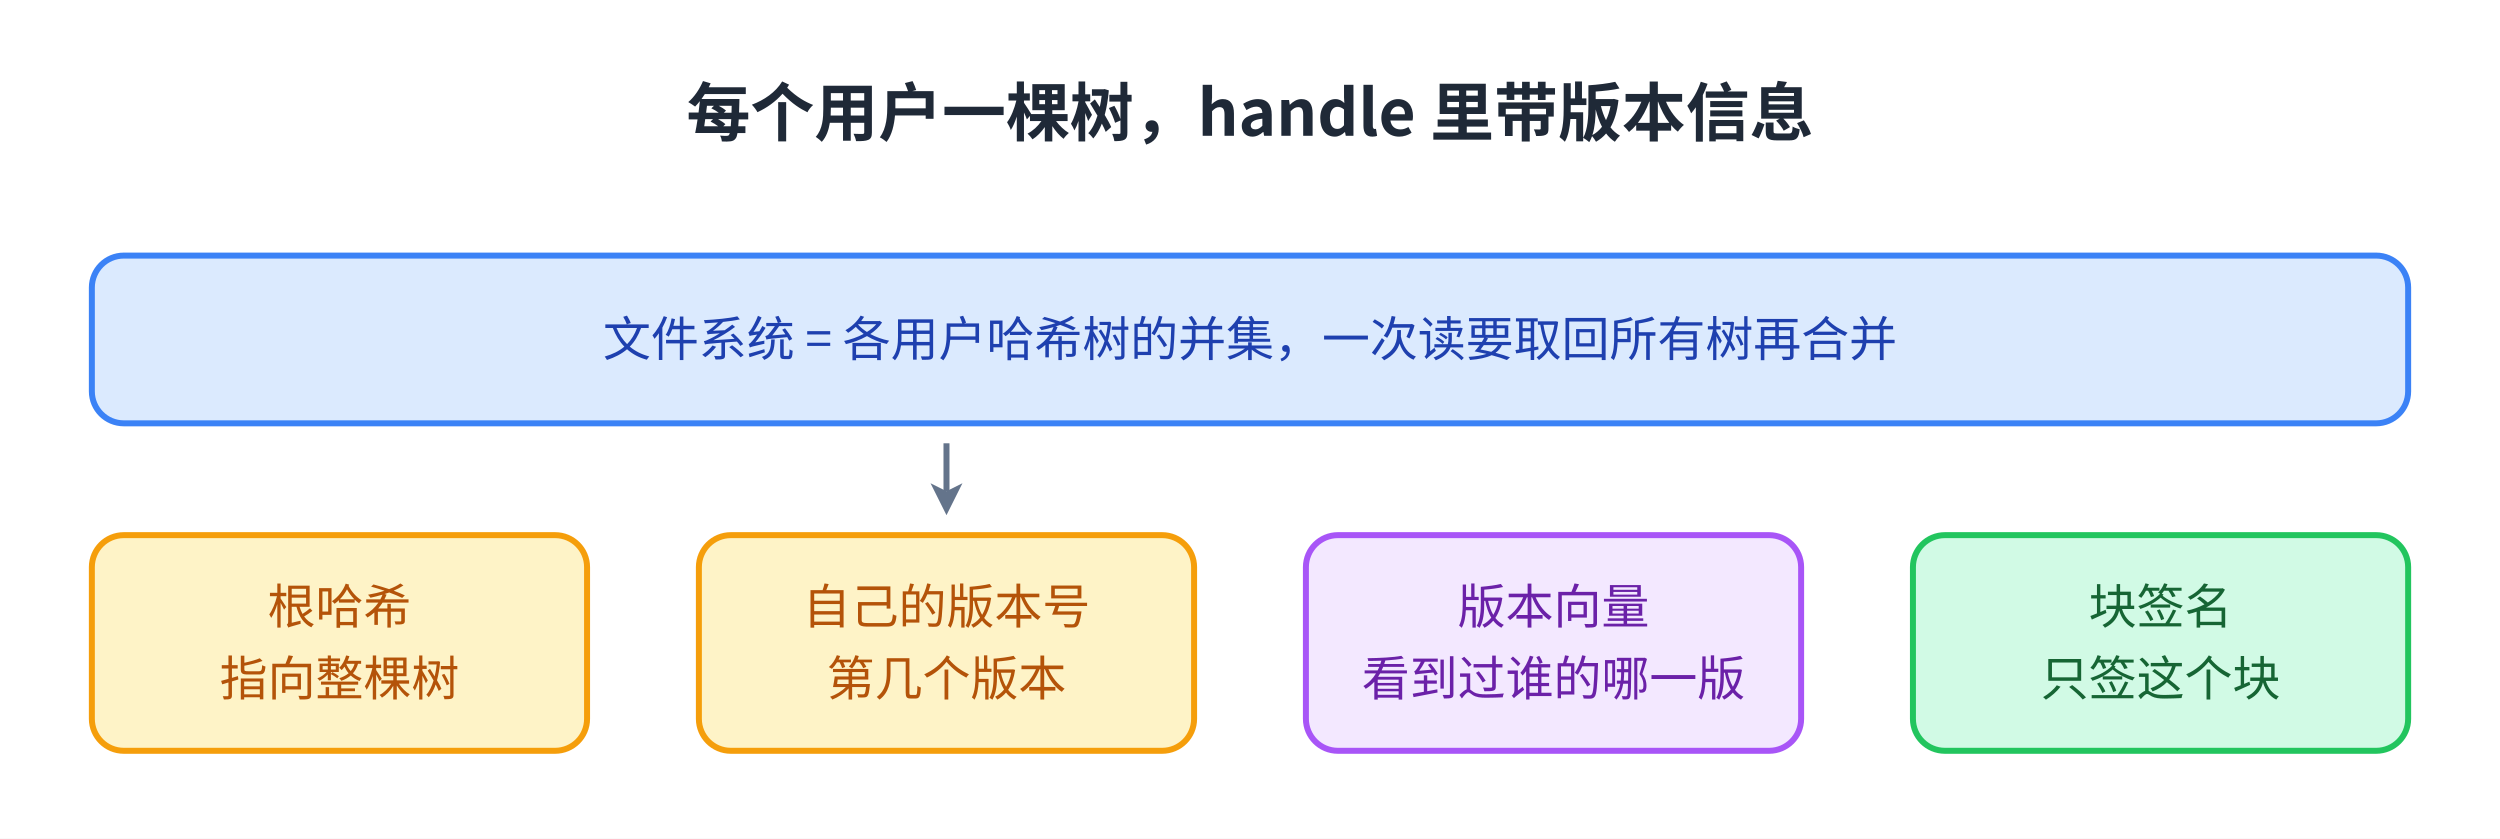
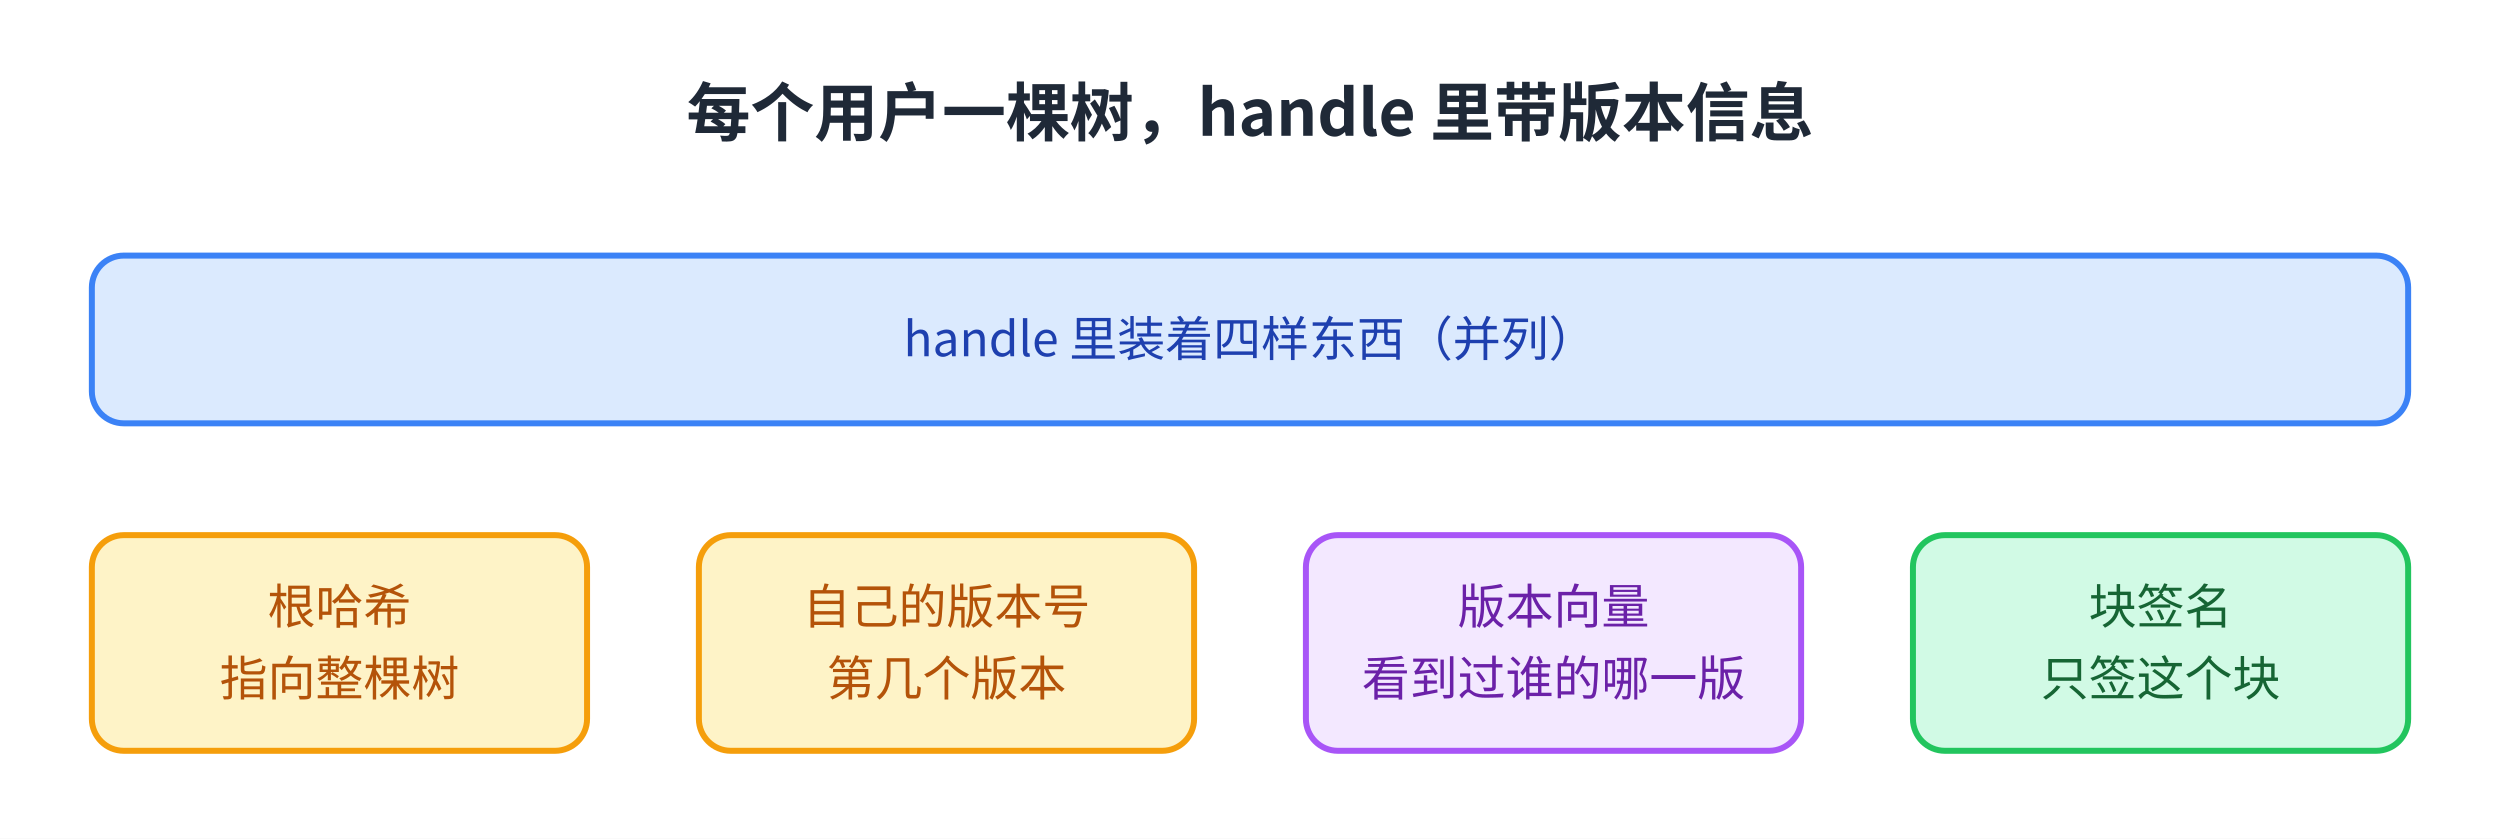
<svg xmlns="http://www.w3.org/2000/svg" viewBox="0 0 626 210" width="626" height="210" role="img" aria-labelledby="fig-sundr-9-title fig-sundr-9-desc">
  <defs>
    <style>
      text { font-family: 'PingFang SC', 'Microsoft YaHei', 'Noto Sans CJK SC', system-ui, sans-serif; }
    </style>
    <marker id="arrow" markerWidth="8" markerHeight="8" refX="2" refY="4" orient="auto" markerUnits="userSpaceOnUse">
      <path d="M0,0 L8,4 L0,8 L2,4 z" fill="#64748b" />
    </marker>
  </defs>
  <rect x="0" y="0" width="626" height="210" fill="#ffffff" />
  <text x="313" y="34" font-size="16" font-weight="600" fill="#1f2937" text-anchor="middle">每个用户一棵树，handle 里带版本信息</text>
  <rect x="23" y="64" width="580" height="42" rx="8" fill="#dbeafe" stroke="#3b82f6" stroke-width="1.5" />
-   <text x="313" y="89.2" font-size="12" fill="#1e40af" text-anchor="middle">文件系统 = 各用户哈希树的并集，一次读要取回所有树再合并</text>
-   <path d="M237,111 L237,123" fill="none" stroke="#64748b" stroke-width="1.5" marker-end="url(#arrow)" />
+   <text x="313" y="89.2" font-size="12" fill="#1e40af" text-anchor="middle">handle 里装着四样东西（并列）</text>
  <rect x="23" y="134" width="124" height="54" rx="8" fill="#fef3c7" stroke="#f59e0b" stroke-width="1.5" />
  <text x="85" y="156.2" font-size="12" fill="#b45309" text-anchor="middle">根哈希</text>
  <text x="85" y="174.2" font-size="12" fill="#b45309" text-anchor="middle">指向整棵树</text>
  <rect x="175" y="134" width="124" height="54" rx="8" fill="#fef3c7" stroke="#f59e0b" stroke-width="1.5" />
  <text x="237" y="156.2" font-size="12" fill="#b45309" text-anchor="middle">自己的版本号</text>
  <text x="237" y="174.2" font-size="12" fill="#b45309" text-anchor="middle">第几个版本</text>
  <rect x="327" y="134" width="124" height="54" rx="8" fill="#f3e8ff" stroke="#a855f7" stroke-width="1.5" />
  <text x="389" y="156.2" font-size="12" fill="#6b21a8" text-anchor="middle">版本向量</text>
  <text x="389" y="174.2" font-size="12" fill="#6b21a8" text-anchor="middle">看到过谁的哪一版</text>
  <rect x="479" y="134" width="124" height="54" rx="8" fill="#d1fae5" stroke="#22c55e" stroke-width="1.5" />
  <text x="541" y="156.2" font-size="12" fill="#166534" text-anchor="middle">块签名</text>
  <text x="541" y="174.2" font-size="12" fill="#166534" text-anchor="middle">只签这个块</text>
</svg>
